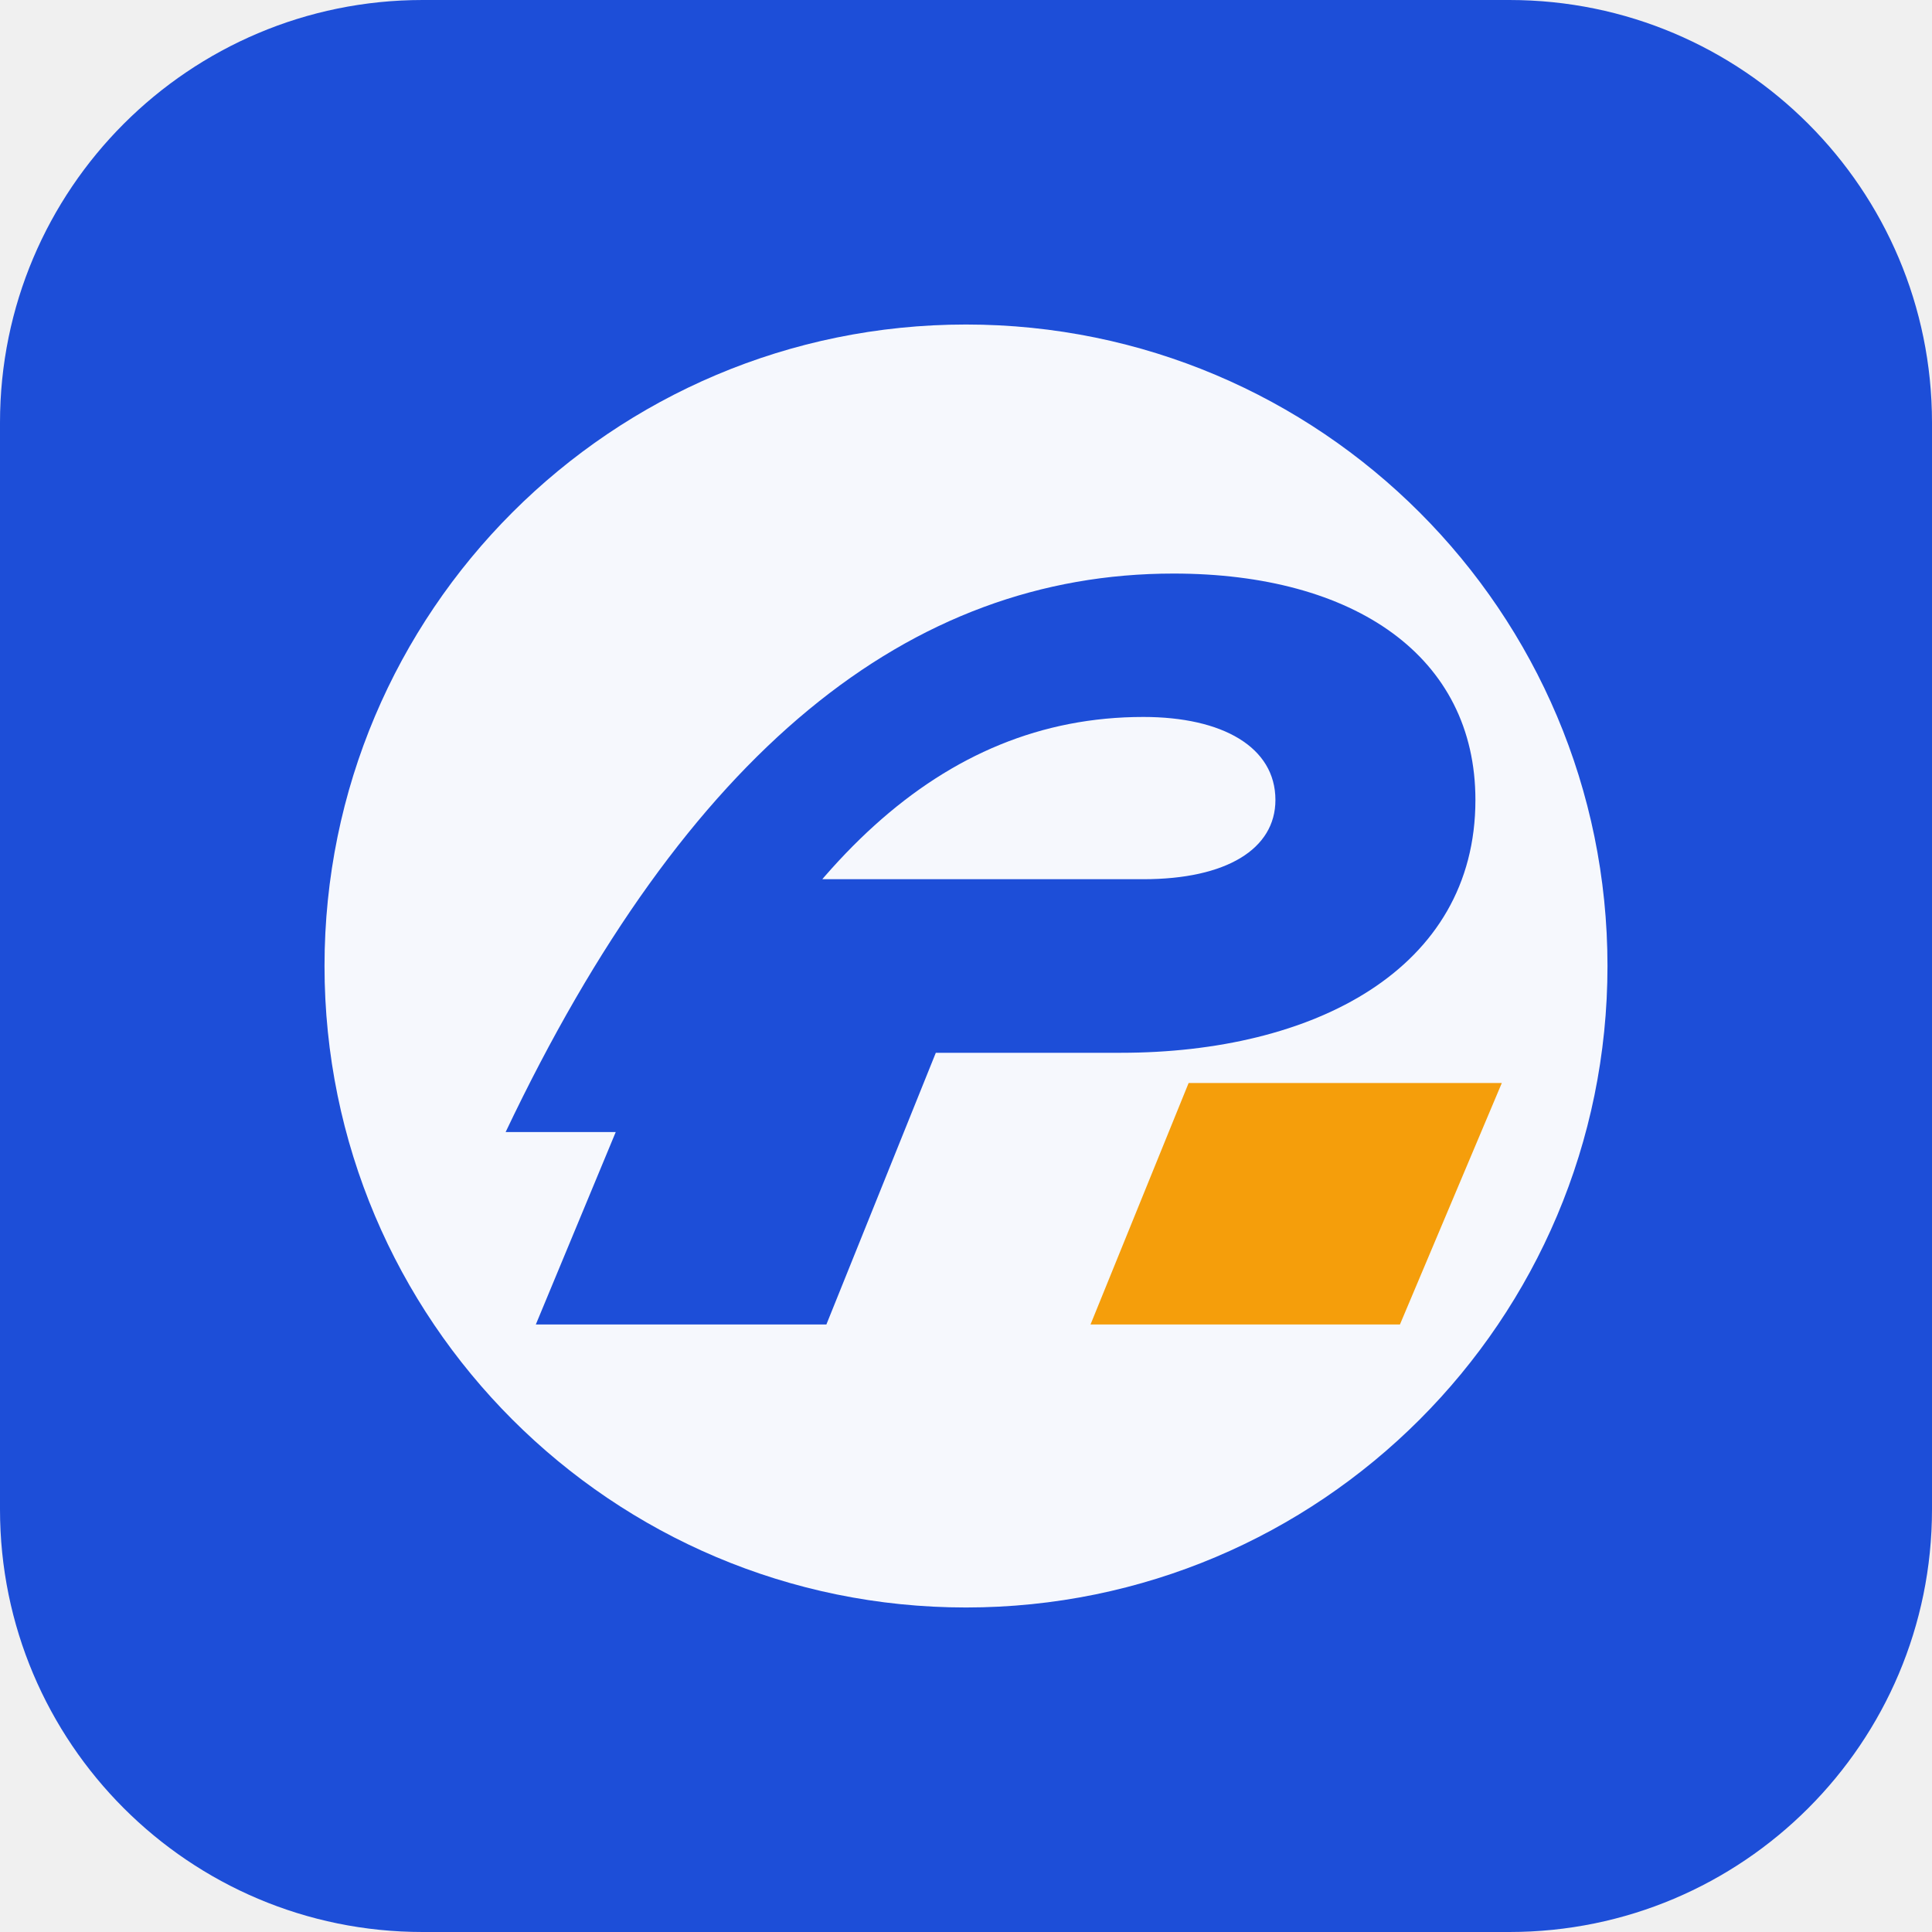
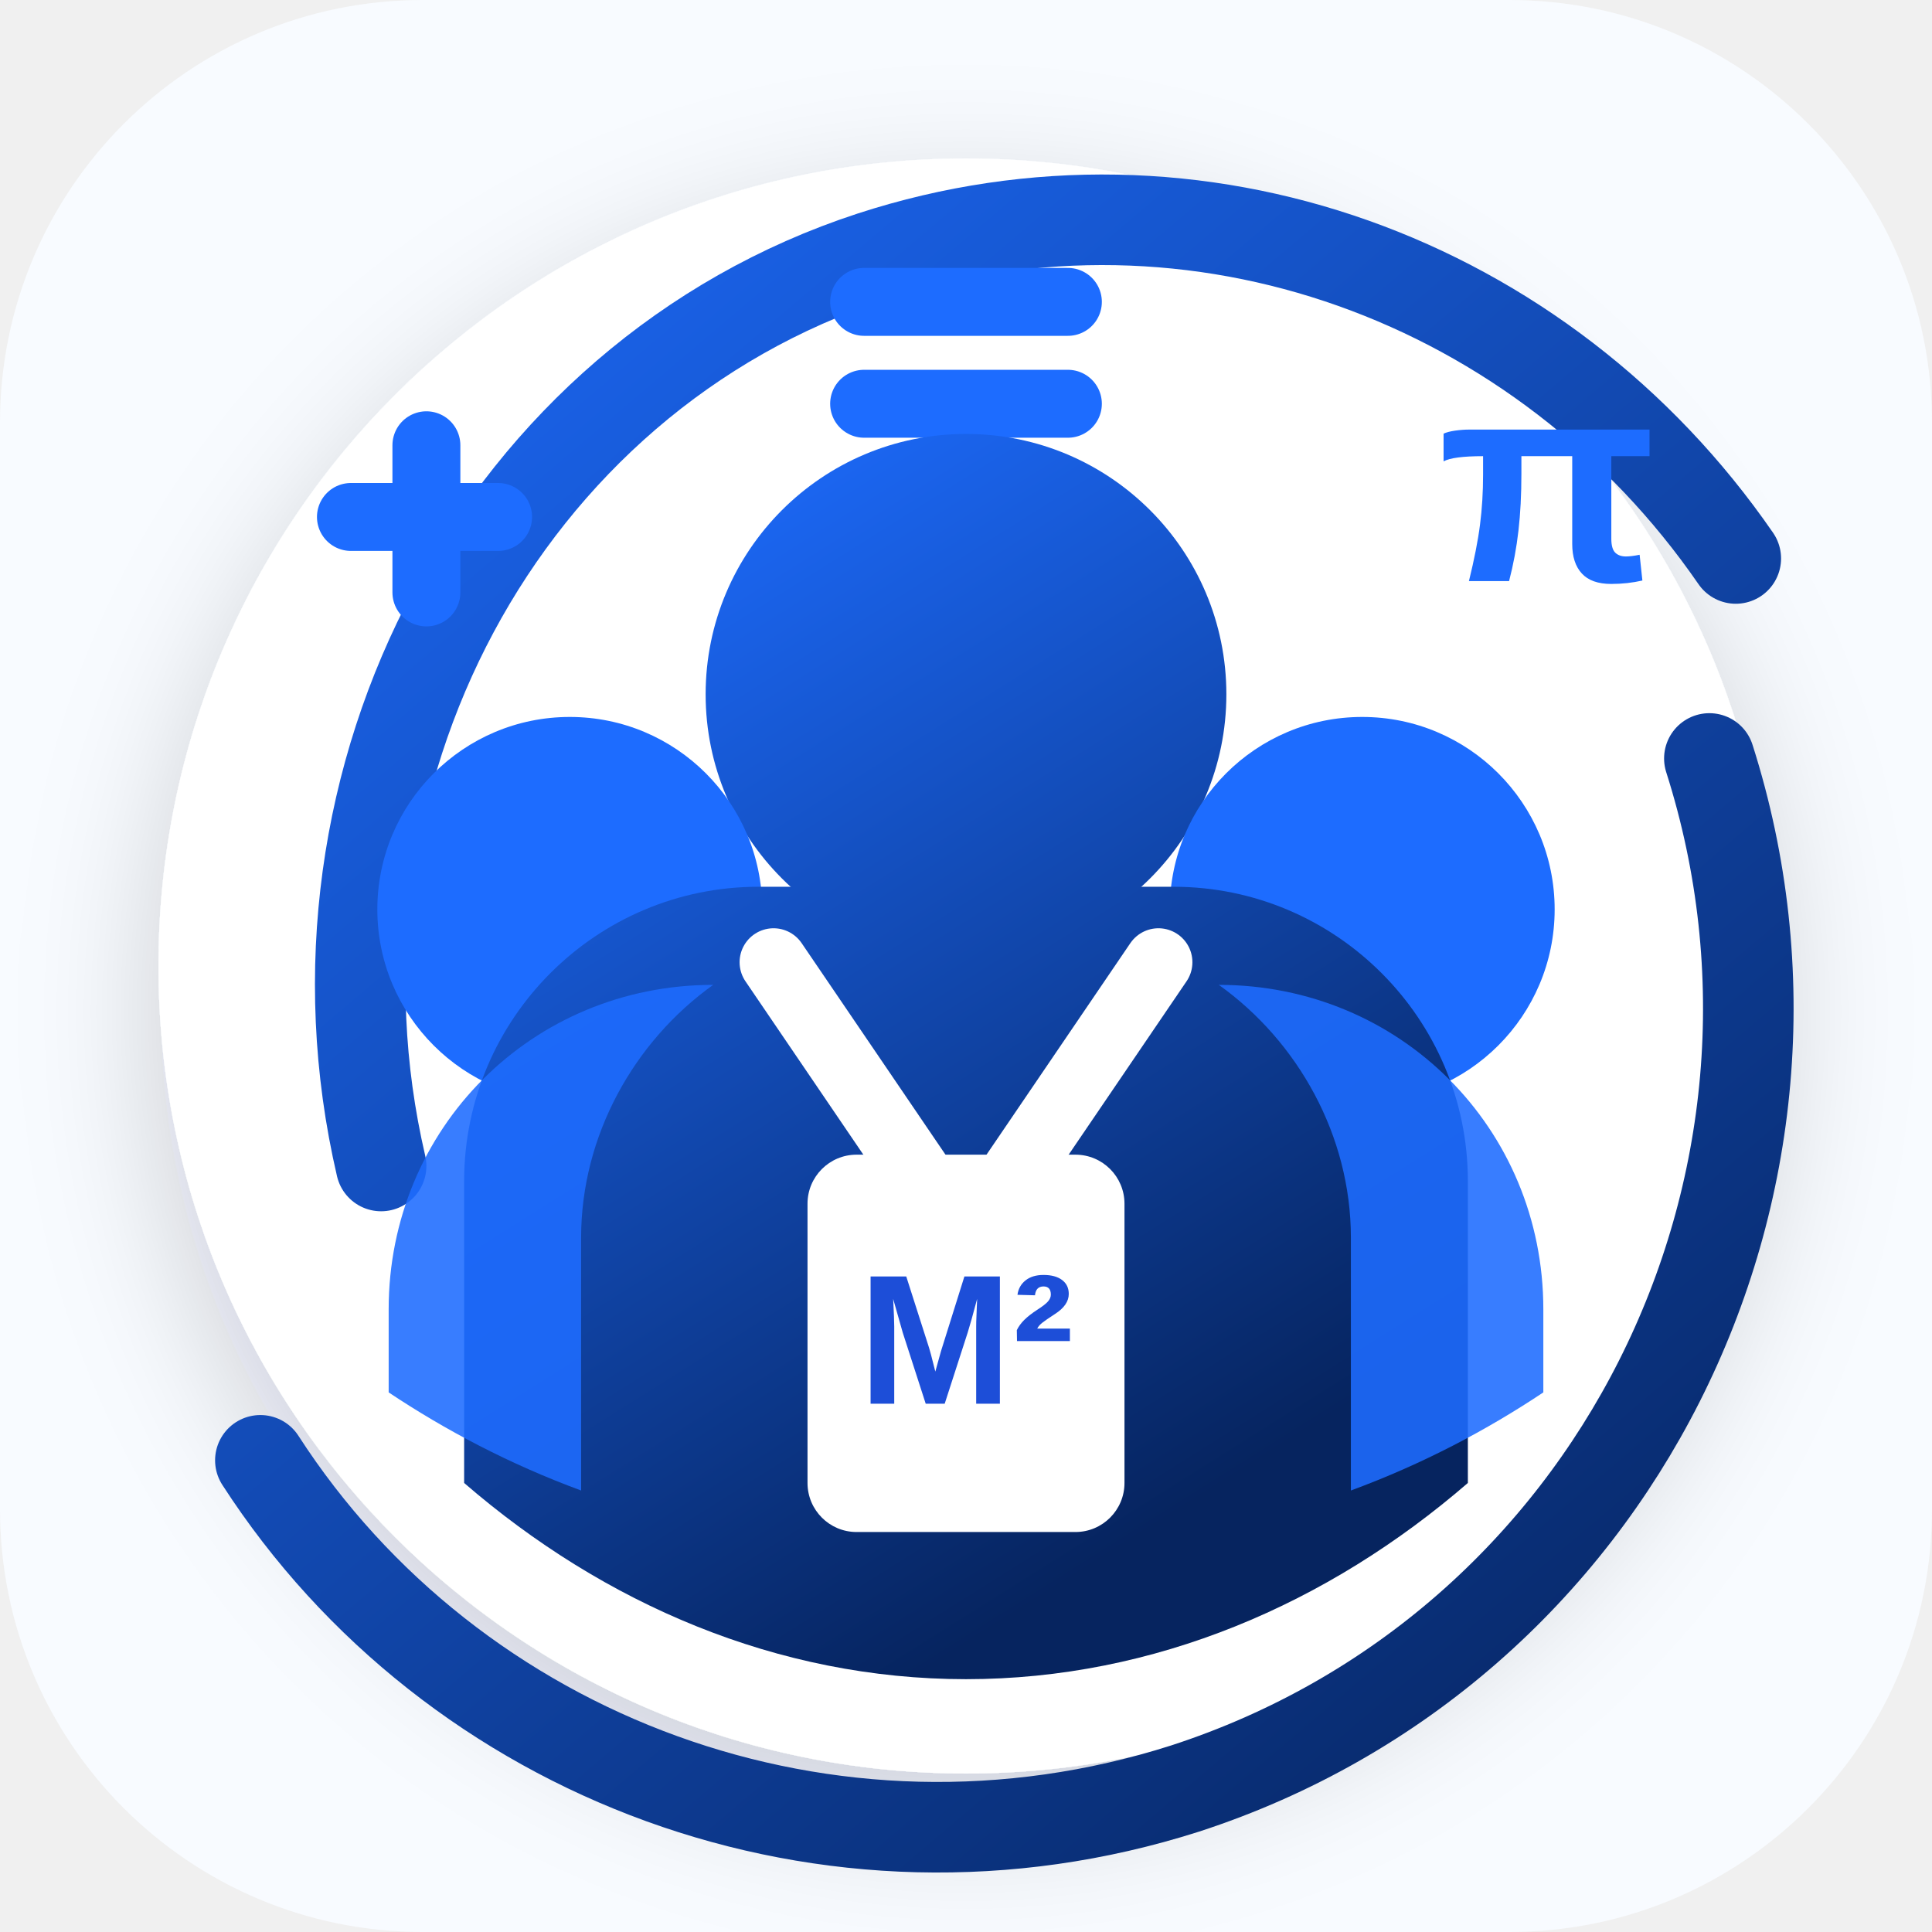
<svg xmlns="http://www.w3.org/2000/svg" viewBox="0 0 512 512">
-   <rect width="512" height="512" rx="112" fill="#1d4ed8" />
-   <circle cx="256" cy="256" r="170" fill="#ffffff" opacity="0.96" />
-   <path d="M134 300c48-101 107-148 177-148 48 0 80 22 80 60 0 45-43 67-94 67h-49l-29 72h-77l49-118h112c22 0 35-8 35-21 0-14-14-22-35-22-54 0-94 40-126 110h-43Z" fill="#1d4ed8" />
-   <path d="M289 351h82l27-64h-83l-26 64Z" fill="#f59e0b" />
+   <defs>
+     <linearGradient id="bg" x1="72" y1="32" x2="452" y2="480" gradientUnits="userSpaceOnUse">
+       <stop stop-color="#1d6cff" />
+       <stop offset="1" stop-color="#06245f" />
+     </linearGradient>
+     <linearGradient id="person" x1="176" y1="118" x2="342" y2="382" gradientUnits="userSpaceOnUse">
+       <stop stop-color="#1d6cff" />
+       <stop offset="1" stop-color="#06245f" />
+     </linearGradient>
+     <filter id="shadow" x="-20%" y="-20%" width="140%" height="140%">
+       <feDropShadow dx="0" dy="12" stdDeviation="18" flood-color="#0f172a" flood-opacity="0.18" />
+     </filter>
+   </defs>
+   <rect width="512" height="512" rx="112" fill="#f8fbff" />
+   <circle cx="256" cy="256" r="214" fill="#ffffff" filter="url(#shadow)" />
+   <path d="M101 309c-24-103 32-209 130-241 86-28 178 6 229 80" fill="none" stroke="url(#bg)" stroke-width="24" stroke-linecap="round" />
+   <path d="M453 201c36 113-25 236-139 273-94 30-194-8-245-87" fill="none" stroke="url(#bg)" stroke-width="24" stroke-linecap="round" />
+   <path d="M93 137h39M113 118v39" stroke="#1d6cff" stroke-width="18" stroke-linecap="round" />
+   <path d="M229 80h54M229 107h54" stroke="#1d6cff" stroke-width="18" stroke-linecap="round" />
+   <text x="381" y="154" fill="#1d6cff" font-family="Arial, Helvetica, sans-serif" font-size="76" font-weight="800">π</text>
+   <circle cx="256" cy="184" r="69" fill="url(#person)" />
+   <circle cx="151" cy="241" r="51" fill="#1d6cff" />
+   <circle cx="361" cy="241" r="51" fill="#1d6cff" />
+   <path d="M123 393v-80c0-43 35-78 78-78h110c43 0 78 35 78 78v80c-37 32-83 52-133 52s-96-20-133-52Z" fill="url(#person)" />
+   <path d="M154 395v-67c0-27 14-52 35-67-48 0-86 38-86 86v22c15 10 32 19 51 26Z" fill="#1d6cff" opacity="0.88" />
+   <path d="M358 395v-67c0-27-14-52-35-67 48 0 86 38 86 86v22c-15 10-32 19-51 26Z" fill="#1d6cff" opacity="0.88" />
+   <path d="M205 255l51 75 51-75" fill="none" stroke="#ffffff" stroke-width="18" stroke-linecap="round" stroke-linejoin="round" />
+   <rect x="214" y="306" width="84" height="100" rx="13" fill="#ffffff" />
+   <text x="256" y="372" fill="#1d4ed8" font-family="Arial, Helvetica, sans-serif" font-size="49" font-weight="900" text-anchor="middle">M²</text>
</svg>
